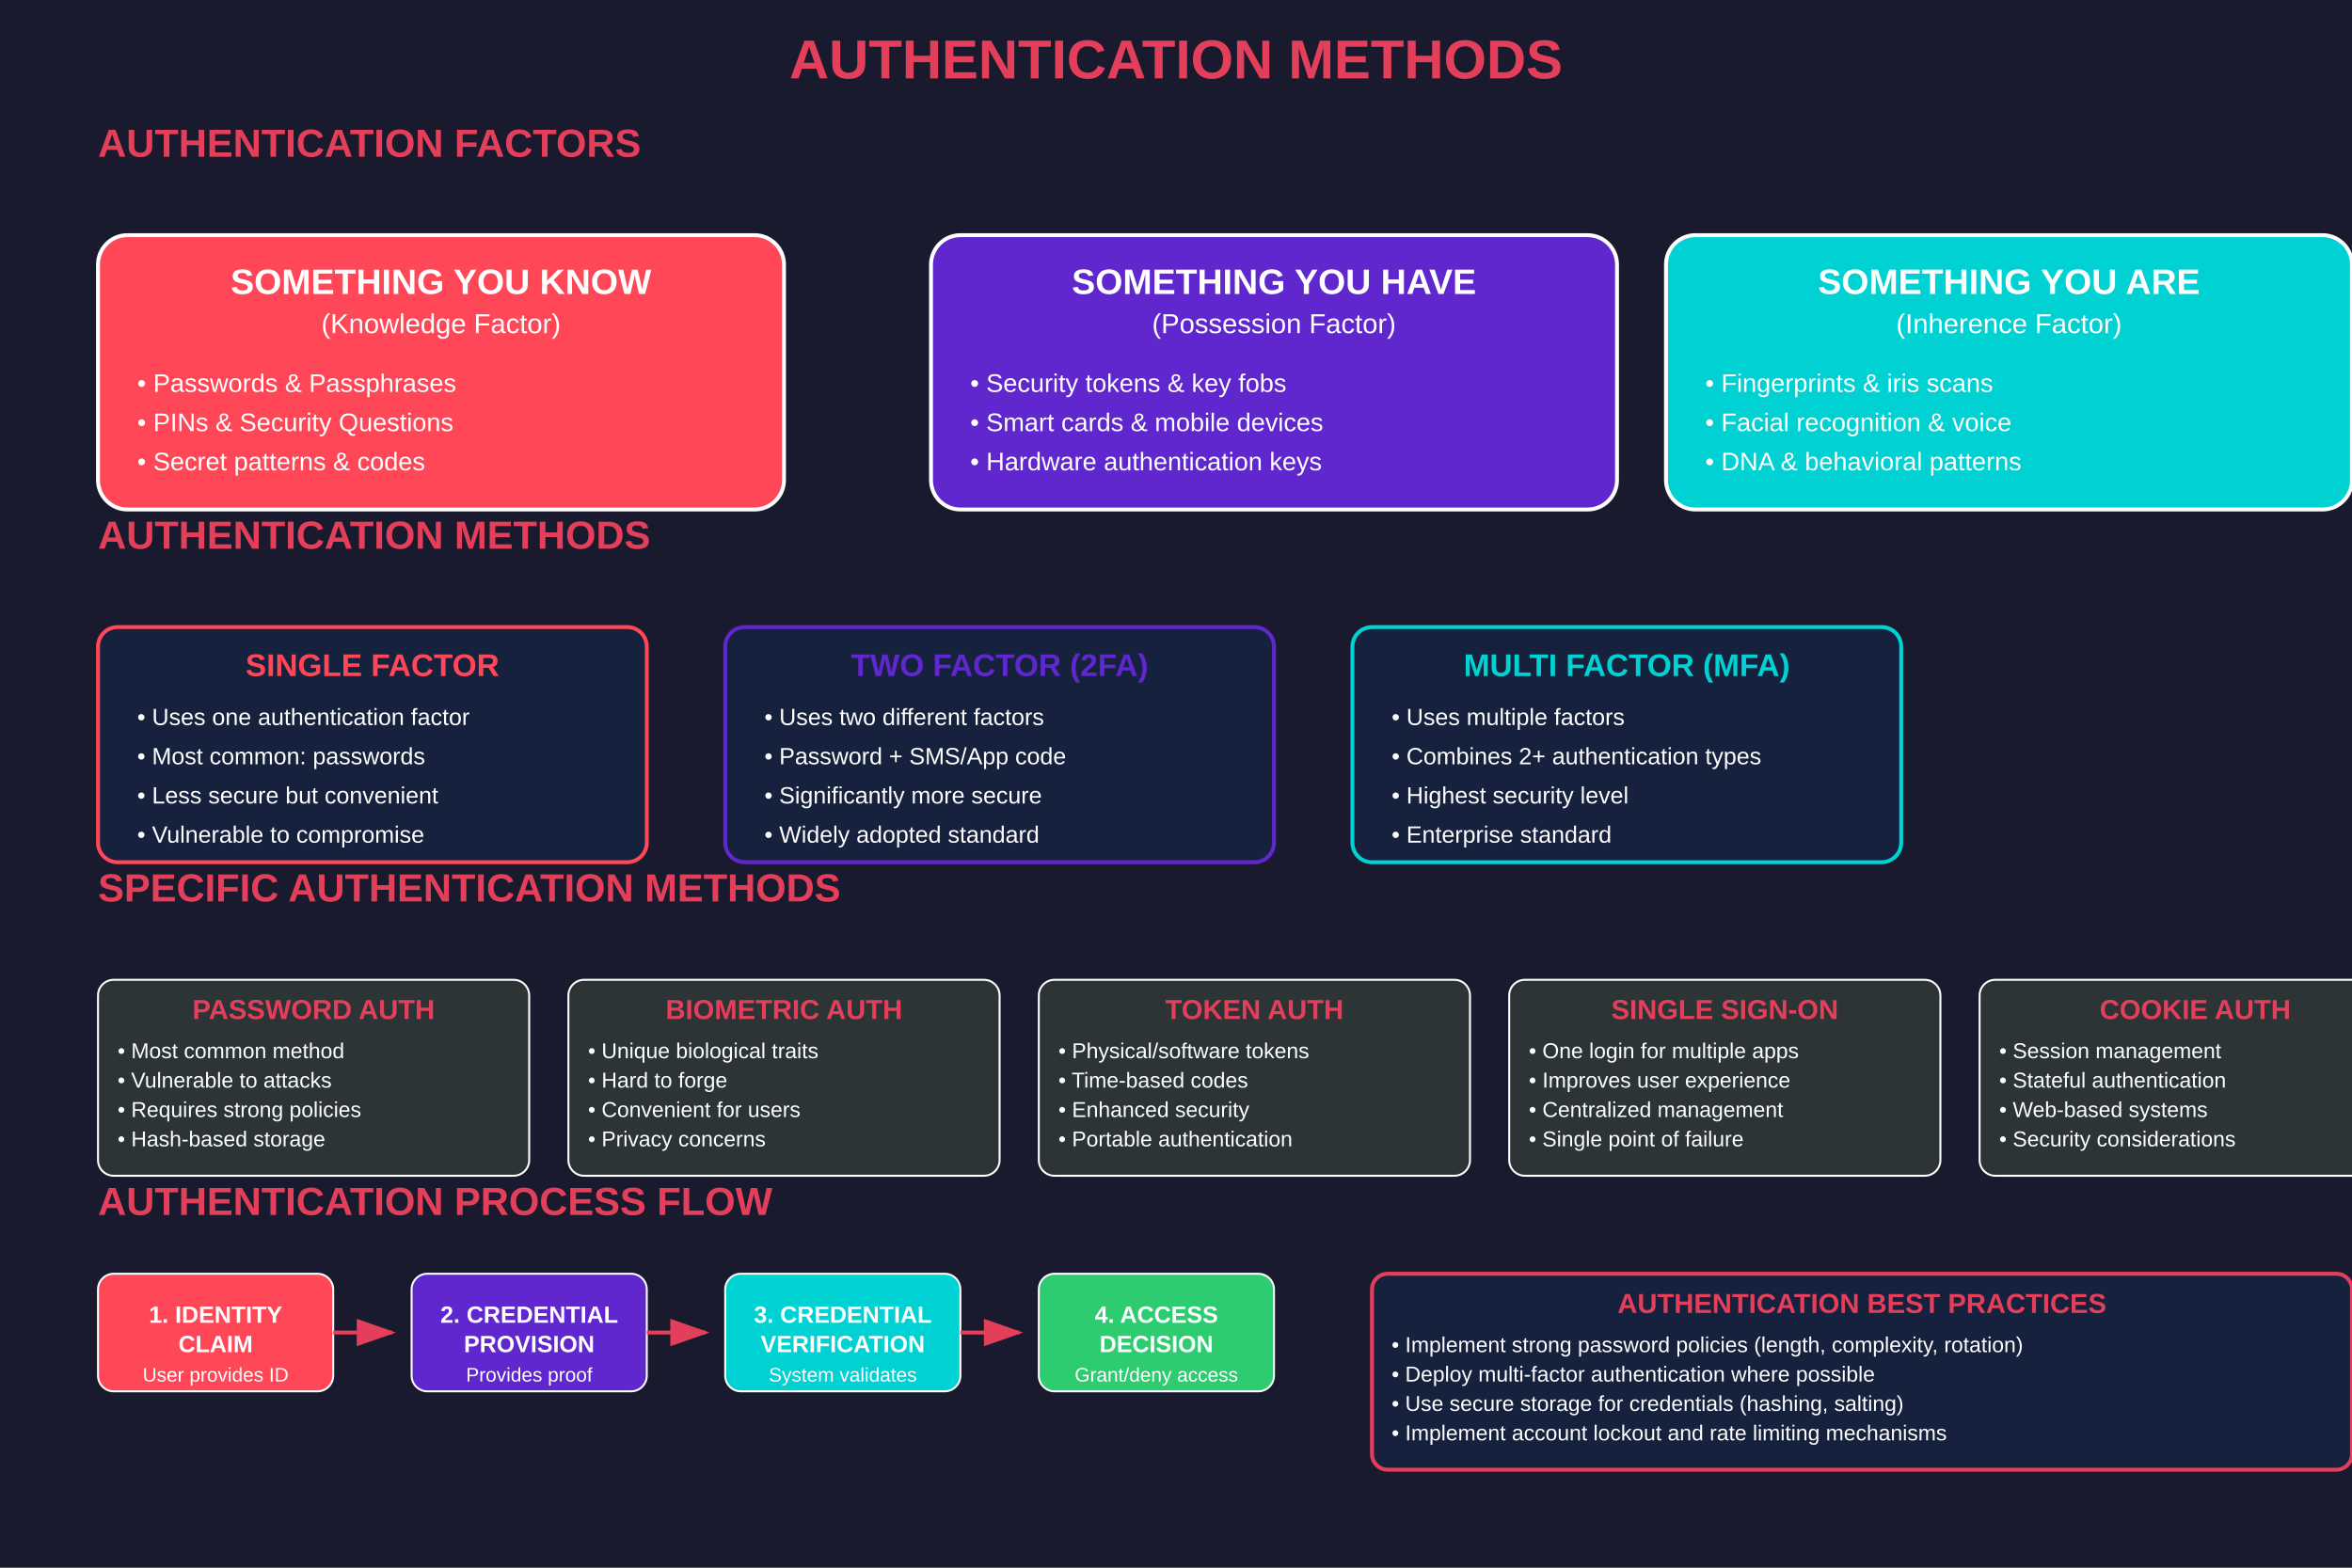
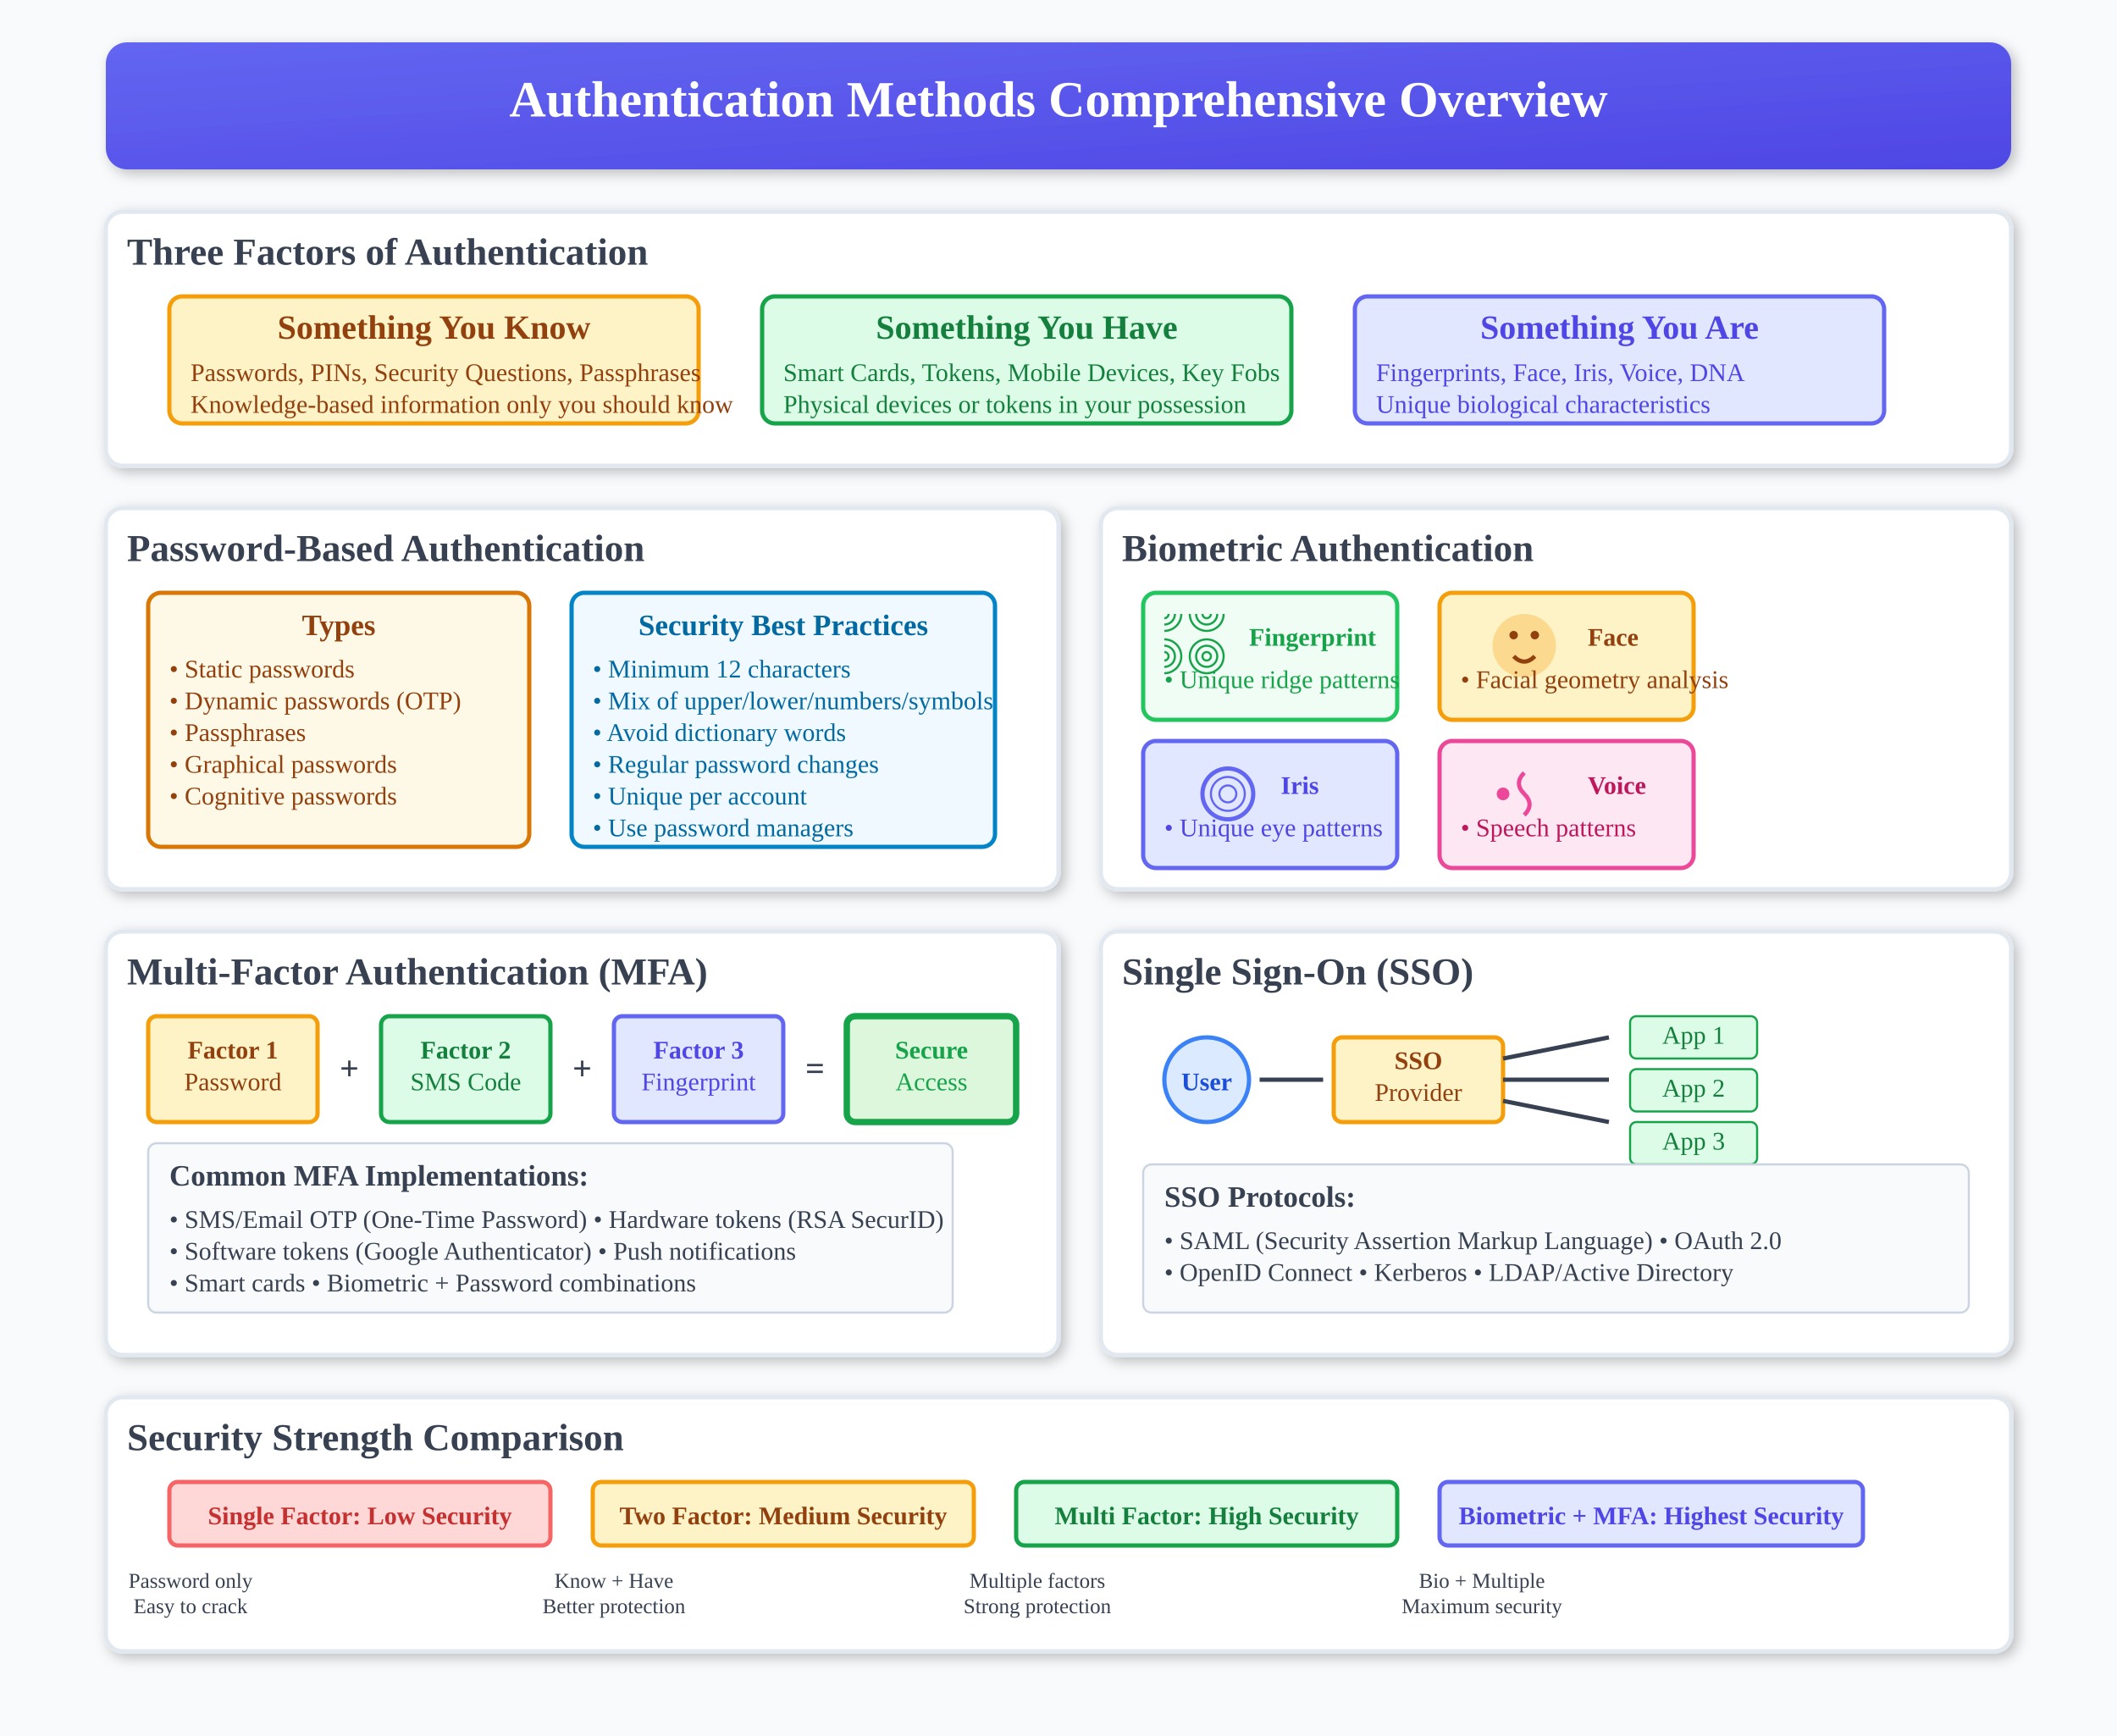
- <svg xmlns="http://www.w3.org/2000/svg" viewBox="0 0 1200 800">
-   <rect width="1200" height="800" fill="#1a1a2e" />
-   <text x="600" y="40" text-anchor="middle" fill="#e43f5a" font-family="Arial, sans-serif" font-size="28" font-weight="bold">AUTHENTICATION METHODS</text>
-   <g transform="translate(50, 80)">
-     <text x="0" y="0" fill="#e43f5a" font-family="Arial, sans-serif" font-size="20" font-weight="bold">AUTHENTICATION FACTORS</text>
-     <g transform="translate(0, 40)">
-       <rect x="0" y="0" width="350" height="140" rx="15" fill="#ff4757" stroke="#fff" stroke-width="2" />
-       <text x="175" y="30" text-anchor="middle" fill="white" font-family="Arial, sans-serif" font-size="18" font-weight="bold">SOMETHING YOU KNOW</text>
-       <text x="175" y="50" text-anchor="middle" fill="white" font-family="Arial, sans-serif" font-size="14">(Knowledge Factor)</text>
-       <text x="20" y="80" fill="white" font-family="Arial, sans-serif" font-size="13">• Passwords &amp; Passphrases</text>
-       <text x="20" y="100" fill="white" font-family="Arial, sans-serif" font-size="13">• PINs &amp; Security Questions</text>
-       <text x="20" y="120" fill="white" font-family="Arial, sans-serif" font-size="13">• Secret patterns &amp; codes</text>
-     </g>
-     <g transform="translate(425, 40)">
-       <rect x="0" y="0" width="350" height="140" rx="15" fill="#5f27cd" stroke="#fff" stroke-width="2" />
-       <text x="175" y="30" text-anchor="middle" fill="white" font-family="Arial, sans-serif" font-size="18" font-weight="bold">SOMETHING YOU HAVE</text>
-       <text x="175" y="50" text-anchor="middle" fill="white" font-family="Arial, sans-serif" font-size="14">(Possession Factor)</text>
-       <text x="20" y="80" fill="white" font-family="Arial, sans-serif" font-size="13">• Security tokens &amp; key fobs</text>
-       <text x="20" y="100" fill="white" font-family="Arial, sans-serif" font-size="13">• Smart cards &amp; mobile devices</text>
-       <text x="20" y="120" fill="white" font-family="Arial, sans-serif" font-size="13">• Hardware authentication keys</text>
-     </g>
-     <g transform="translate(800, 40)">
-       <rect x="0" y="0" width="350" height="140" rx="15" fill="#00d2d3" stroke="#fff" stroke-width="2" />
-       <text x="175" y="30" text-anchor="middle" fill="white" font-family="Arial, sans-serif" font-size="18" font-weight="bold">SOMETHING YOU ARE</text>
-       <text x="175" y="50" text-anchor="middle" fill="white" font-family="Arial, sans-serif" font-size="14">(Inherence Factor)</text>
-       <text x="20" y="80" fill="white" font-family="Arial, sans-serif" font-size="13">• Fingerprints &amp; iris scans</text>
-       <text x="20" y="100" fill="white" font-family="Arial, sans-serif" font-size="13">• Facial recognition &amp; voice</text>
-       <text x="20" y="120" fill="white" font-family="Arial, sans-serif" font-size="13">• DNA &amp; behavioral patterns</text>
-     </g>
+ <svg xmlns="http://www.w3.org/2000/svg" width="1000" height="820" viewBox="0 0 1000 820">
+   <defs>
+     <linearGradient id="gradient" x1="0%" y1="0%" x2="100%" y2="100%">
+       <stop offset="0%" style="stop-color:#6366f1;stop-opacity:1" />
+       <stop offset="100%" style="stop-color:#4f46e5;stop-opacity:1" />
+     </linearGradient>
+     <filter id="shadow" x="-50%" y="-50%" width="200%" height="200%">
+       <feDropShadow dx="2" dy="2" stdDeviation="3" flood-color="#00000040" />
+     </filter>
+     <pattern id="fingerprint" patternUnits="userSpaceOnUse" width="20" height="20">
+       <circle cx="10" cy="10" r="8" fill="none" stroke="#16a34a" stroke-width="1" />
+       <circle cx="10" cy="10" r="5" fill="none" stroke="#16a34a" stroke-width="1" />
+       <circle cx="10" cy="10" r="2" fill="none" stroke="#16a34a" stroke-width="1" />
+     </pattern>
+   </defs>
+   <rect width="1000" height="820" fill="#f8fafc" />
+   <rect x="50" y="20" width="900" height="60" fill="url(#gradient)" rx="10" filter="url(#shadow)" />
+   <text x="500" y="55" text-anchor="middle" fill="white" font-size="24" font-weight="bold">Authentication Methods Comprehensive Overview</text>
+   <rect x="50" y="100" width="900" height="120" fill="white" stroke="#e2e8f0" stroke-width="2" rx="8" filter="url(#shadow)" />
+   <text x="60" y="125" fill="#374151" font-size="18" font-weight="bold">Three Factors of Authentication</text>
+   <rect x="80" y="140" width="250" height="60" fill="#fef3c7" stroke="#f59e0b" stroke-width="2" rx="6" />
+   <text x="205" y="160" text-anchor="middle" fill="#92400e" font-size="16" font-weight="bold">Something You Know</text>
+   <text x="90" y="180" fill="#92400e" font-size="12">Passwords, PINs, Security Questions, Passphrases</text>
+   <text x="90" y="195" fill="#92400e" font-size="12">Knowledge-based information only you should know</text>
+   <rect x="360" y="140" width="250" height="60" fill="#dcfce7" stroke="#16a34a" stroke-width="2" rx="6" />
+   <text x="485" y="160" text-anchor="middle" fill="#15803d" font-size="16" font-weight="bold">Something You Have</text>
+   <text x="370" y="180" fill="#15803d" font-size="12">Smart Cards, Tokens, Mobile Devices, Key Fobs</text>
+   <text x="370" y="195" fill="#15803d" font-size="12">Physical devices or tokens in your possession</text>
+   <rect x="640" y="140" width="250" height="60" fill="#e0e7ff" stroke="#6366f1" stroke-width="2" rx="6" />
+   <text x="765" y="160" text-anchor="middle" fill="#4f46e5" font-size="16" font-weight="bold">Something You Are</text>
+   <text x="650" y="180" fill="#4f46e5" font-size="12">Fingerprints, Face, Iris, Voice, DNA</text>
+   <text x="650" y="195" fill="#4f46e5" font-size="12">Unique biological characteristics</text>
+   <rect x="50" y="240" width="450" height="180" fill="white" stroke="#e2e8f0" stroke-width="2" rx="8" filter="url(#shadow)" />
+   <text x="60" y="265" fill="#374151" font-size="18" font-weight="bold">Password-Based Authentication</text>
+   <rect x="70" y="280" width="180" height="120" fill="#fef9e7" stroke="#d97706" stroke-width="2" rx="6" />
+   <text x="160" y="300" text-anchor="middle" fill="#92400e" font-size="14" font-weight="bold">Types</text>
+   <text x="80" y="320" fill="#92400e" font-size="12">• Static passwords</text>
+   <text x="80" y="335" fill="#92400e" font-size="12">• Dynamic passwords (OTP)</text>
+   <text x="80" y="350" fill="#92400e" font-size="12">• Passphrases</text>
+   <text x="80" y="365" fill="#92400e" font-size="12">• Graphical passwords</text>
+   <text x="80" y="380" fill="#92400e" font-size="12">• Cognitive passwords</text>
+   <rect x="270" y="280" width="200" height="120" fill="#f0f9ff" stroke="#0284c7" stroke-width="2" rx="6" />
+   <text x="370" y="300" text-anchor="middle" fill="#0369a1" font-size="14" font-weight="bold">Security Best Practices</text>
+   <text x="280" y="320" fill="#0369a1" font-size="12">• Minimum 12 characters</text>
+   <text x="280" y="335" fill="#0369a1" font-size="12">• Mix of upper/lower/numbers/symbols</text>
+   <text x="280" y="350" fill="#0369a1" font-size="12">• Avoid dictionary words</text>
+   <text x="280" y="365" fill="#0369a1" font-size="12">• Regular password changes</text>
+   <text x="280" y="380" fill="#0369a1" font-size="12">• Unique per account</text>
+   <text x="280" y="395" fill="#0369a1" font-size="12">• Use password managers</text>
+   <rect x="520" y="240" width="430" height="180" fill="white" stroke="#e2e8f0" stroke-width="2" rx="8" filter="url(#shadow)" />
+   <text x="530" y="265" fill="#374151" font-size="18" font-weight="bold">Biometric Authentication</text>
+   <rect x="540" y="280" width="120" height="60" fill="#f0fdf4" stroke="#22c55e" stroke-width="2" rx="6" />
+   <rect x="550" y="290" width="30" height="30" fill="url(#fingerprint)" />
+   <text x="590" y="305" fill="#16a34a" font-size="12" font-weight="bold">Fingerprint</text>
+   <text x="550" y="325" fill="#16a34a" font-size="12">• Unique ridge patterns</text>
+   <rect x="680" y="280" width="120" height="60" fill="#fef3c7" stroke="#f59e0b" stroke-width="2" rx="6" />
+   <circle cx="720" cy="305" r="15" fill="#f59e0b" opacity="0.3" />
+   <circle cx="715" cy="300" r="2" fill="#92400e" />
+   <circle cx="725" cy="300" r="2" fill="#92400e" />
+   <path d="M 715 310 Q 720 315 725 310" stroke="#92400e" stroke-width="2" fill="none" />
+   <text x="750" y="305" fill="#92400e" font-size="12" font-weight="bold">Face</text>
+   <text x="690" y="325" fill="#92400e" font-size="12">• Facial geometry analysis</text>
+   <rect x="540" y="350" width="120" height="60" fill="#e0e7ff" stroke="#6366f1" stroke-width="2" rx="6" />
+   <circle cx="580" cy="375" r="12" fill="none" stroke="#6366f1" stroke-width="2" />
+   <circle cx="580" cy="375" r="8" fill="none" stroke="#6366f1" stroke-width="1" />
+   <circle cx="580" cy="375" r="4" fill="none" stroke="#6366f1" stroke-width="1" />
+   <text x="605" y="375" fill="#4f46e5" font-size="12" font-weight="bold">Iris</text>
+   <text x="550" y="395" fill="#4f46e5" font-size="12">• Unique eye patterns</text>
+   <rect x="680" y="350" width="120" height="60" fill="#fce7f3" stroke="#ec4899" stroke-width="2" rx="6" />
+   <path d="M 720 365 Q 715 370 720 375 Q 725 380 720 385" stroke="#ec4899" stroke-width="2" fill="none" />
+   <circle cx="710" cy="375" r="3" fill="#ec4899" />
+   <text x="750" y="375" fill="#be185d" font-size="12" font-weight="bold">Voice</text>
+   <text x="690" y="395" fill="#be185d" font-size="12">• Speech patterns</text>
+   <rect x="50" y="440" width="450" height="200" fill="white" stroke="#e2e8f0" stroke-width="2" rx="8" filter="url(#shadow)" />
+   <text x="60" y="465" fill="#374151" font-size="18" font-weight="bold">Multi-Factor Authentication (MFA)</text>
+   <g transform="translate(70, 480)">
+     <rect x="0" y="0" width="80" height="50" fill="#fef3c7" stroke="#f59e0b" stroke-width="2" rx="4" />
+     <text x="40" y="20" text-anchor="middle" fill="#92400e" font-size="12" font-weight="bold">Factor 1</text>
+     <text x="40" y="35" text-anchor="middle" fill="#92400e" font-size="12">Password</text>
+     <text x="95" y="30" text-anchor="middle" fill="#374151" font-size="16" font-weight="bold">+</text>
+     <rect x="110" y="0" width="80" height="50" fill="#dcfce7" stroke="#16a34a" stroke-width="2" rx="4" />
+     <text x="150" y="20" text-anchor="middle" fill="#15803d" font-size="12" font-weight="bold">Factor 2</text>
+     <text x="150" y="35" text-anchor="middle" fill="#15803d" font-size="12">SMS Code</text>
+     <text x="205" y="30" text-anchor="middle" fill="#374151" font-size="16" font-weight="bold">+</text>
+     <rect x="220" y="0" width="80" height="50" fill="#e0e7ff" stroke="#6366f1" stroke-width="2" rx="4" />
+     <text x="260" y="20" text-anchor="middle" fill="#4f46e5" font-size="12" font-weight="bold">Factor 3</text>
+     <text x="260" y="35" text-anchor="middle" fill="#4f46e5" font-size="12">Fingerprint</text>
+     <text x="315" y="30" text-anchor="middle" fill="#374151" font-size="16" font-weight="bold">=</text>
+     <rect x="330" y="0" width="80" height="50" fill="#dcf7dc" stroke="#16a34a" stroke-width="3" rx="4" />
+     <text x="370" y="20" text-anchor="middle" fill="#16a34a" font-size="12" font-weight="bold">Secure</text>
+     <text x="370" y="35" text-anchor="middle" fill="#16a34a" font-size="12">Access</text>
  </g>
-   <g transform="translate(50, 280)">
-     <text x="0" y="0" fill="#e43f5a" font-family="Arial, sans-serif" font-size="20" font-weight="bold">AUTHENTICATION METHODS</text>
-     <g transform="translate(0, 40)">
-       <rect x="0" y="0" width="280" height="120" rx="10" fill="#16213e" stroke="#ff4757" stroke-width="2" />
-       <text x="140" y="25" text-anchor="middle" fill="#ff4757" font-family="Arial, sans-serif" font-size="16" font-weight="bold">SINGLE FACTOR</text>
-       <text x="20" y="50" fill="white" font-family="Arial, sans-serif" font-size="12">• Uses one authentication factor</text>
-       <text x="20" y="70" fill="white" font-family="Arial, sans-serif" font-size="12">• Most common: passwords</text>
-       <text x="20" y="90" fill="white" font-family="Arial, sans-serif" font-size="12">• Less secure but convenient</text>
-       <text x="20" y="110" fill="white" font-family="Arial, sans-serif" font-size="12">• Vulnerable to compromise</text>
-     </g>
-     <g transform="translate(320, 40)">
-       <rect x="0" y="0" width="280" height="120" rx="10" fill="#16213e" stroke="#5f27cd" stroke-width="2" />
-       <text x="140" y="25" text-anchor="middle" fill="#5f27cd" font-family="Arial, sans-serif" font-size="16" font-weight="bold">TWO FACTOR (2FA)</text>
-       <text x="20" y="50" fill="white" font-family="Arial, sans-serif" font-size="12">• Uses two different factors</text>
-       <text x="20" y="70" fill="white" font-family="Arial, sans-serif" font-size="12">• Password + SMS/App code</text>
-       <text x="20" y="90" fill="white" font-family="Arial, sans-serif" font-size="12">• Significantly more secure</text>
-       <text x="20" y="110" fill="white" font-family="Arial, sans-serif" font-size="12">• Widely adopted standard</text>
-     </g>
-     <g transform="translate(640, 40)">
-       <rect x="0" y="0" width="280" height="120" rx="10" fill="#16213e" stroke="#00d2d3" stroke-width="2" />
-       <text x="140" y="25" text-anchor="middle" fill="#00d2d3" font-family="Arial, sans-serif" font-size="16" font-weight="bold">MULTI FACTOR (MFA)</text>
-       <text x="20" y="50" fill="white" font-family="Arial, sans-serif" font-size="12">• Uses multiple factors</text>
-       <text x="20" y="70" fill="white" font-family="Arial, sans-serif" font-size="12">• Combines 2+ authentication types</text>
-       <text x="20" y="90" fill="white" font-family="Arial, sans-serif" font-size="12">• Highest security level</text>
-       <text x="20" y="110" fill="white" font-family="Arial, sans-serif" font-size="12">• Enterprise standard</text>
-     </g>
+   <rect x="70" y="540" width="380" height="80" fill="#f8fafc" stroke="#cbd5e1" stroke-width="1" rx="4" />
+   <text x="80" y="560" fill="#374151" font-size="14" font-weight="bold">Common MFA Implementations:</text>
+   <text x="80" y="580" fill="#374151" font-size="12">• SMS/Email OTP (One-Time Password) • Hardware tokens (RSA SecurID)</text>
+   <text x="80" y="595" fill="#374151" font-size="12">• Software tokens (Google Authenticator) • Push notifications</text>
+   <text x="80" y="610" fill="#374151" font-size="12">• Smart cards • Biometric + Password combinations</text>
+   <rect x="520" y="440" width="430" height="200" fill="white" stroke="#e2e8f0" stroke-width="2" rx="8" filter="url(#shadow)" />
+   <text x="530" y="465" fill="#374151" font-size="18" font-weight="bold">Single Sign-On (SSO)</text>
+   <g transform="translate(540, 480)">
+     <circle cx="30" cy="30" r="20" fill="#dbeafe" stroke="#3b82f6" stroke-width="2" />
+     <text x="30" y="35" text-anchor="middle" fill="#1d4ed8" font-size="12" font-weight="bold">User</text>
+     <line x1="55" y1="30" x2="85" y2="30" stroke="#374151" stroke-width="2" marker-end="url(#arrowhead)" />
+     <rect x="90" y="10" width="80" height="40" fill="#fef3c7" stroke="#f59e0b" stroke-width="2" rx="4" />
+     <text x="130" y="25" text-anchor="middle" fill="#92400e" font-size="12" font-weight="bold">SSO</text>
+     <text x="130" y="40" text-anchor="middle" fill="#92400e" font-size="12">Provider</text>
+     <line x1="170" y1="20" x2="220" y2="10" stroke="#374151" stroke-width="2" marker-end="url(#arrowhead)" />
+     <line x1="170" y1="30" x2="220" y2="30" stroke="#374151" stroke-width="2" marker-end="url(#arrowhead)" />
+     <line x1="170" y1="40" x2="220" y2="50" stroke="#374151" stroke-width="2" marker-end="url(#arrowhead)" />
+     <rect x="230" y="0" width="60" height="20" fill="#dcfce7" stroke="#16a34a" stroke-width="1" rx="3" />
+     <text x="260" y="13" text-anchor="middle" fill="#15803d" font-size="12">App 1</text>
+     <rect x="230" y="25" width="60" height="20" fill="#dcfce7" stroke="#16a34a" stroke-width="1" rx="3" />
+     <text x="260" y="38" text-anchor="middle" fill="#15803d" font-size="12">App 2</text>
+     <rect x="230" y="50" width="60" height="20" fill="#dcfce7" stroke="#16a34a" stroke-width="1" rx="3" />
+     <text x="260" y="63" text-anchor="middle" fill="#15803d" font-size="12">App 3</text>
  </g>
-   <g transform="translate(50, 460)">
-     <text x="0" y="0" fill="#e43f5a" font-family="Arial, sans-serif" font-size="20" font-weight="bold">SPECIFIC AUTHENTICATION METHODS</text>
-     <g transform="translate(0, 40)">
-       <rect x="0" y="0" width="220" height="100" rx="8" fill="#2d3436" stroke="#fff" stroke-width="1" />
-       <text x="110" y="20" text-anchor="middle" fill="#e43f5a" font-family="Arial, sans-serif" font-size="14" font-weight="bold">PASSWORD AUTH</text>
-       <text x="10" y="40" fill="white" font-family="Arial, sans-serif" font-size="11">• Most common method</text>
-       <text x="10" y="55" fill="white" font-family="Arial, sans-serif" font-size="11">• Vulnerable to attacks</text>
-       <text x="10" y="70" fill="white" font-family="Arial, sans-serif" font-size="11">• Requires strong policies</text>
-       <text x="10" y="85" fill="white" font-family="Arial, sans-serif" font-size="11">• Hash-based storage</text>
-     </g>
-     <g transform="translate(240, 40)">
-       <rect x="0" y="0" width="220" height="100" rx="8" fill="#2d3436" stroke="#fff" stroke-width="1" />
-       <text x="110" y="20" text-anchor="middle" fill="#e43f5a" font-family="Arial, sans-serif" font-size="14" font-weight="bold">BIOMETRIC AUTH</text>
-       <text x="10" y="40" fill="white" font-family="Arial, sans-serif" font-size="11">• Unique biological traits</text>
-       <text x="10" y="55" fill="white" font-family="Arial, sans-serif" font-size="11">• Hard to forge</text>
-       <text x="10" y="70" fill="white" font-family="Arial, sans-serif" font-size="11">• Convenient for users</text>
-       <text x="10" y="85" fill="white" font-family="Arial, sans-serif" font-size="11">• Privacy concerns</text>
-     </g>
-     <g transform="translate(480, 40)">
-       <rect x="0" y="0" width="220" height="100" rx="8" fill="#2d3436" stroke="#fff" stroke-width="1" />
-       <text x="110" y="20" text-anchor="middle" fill="#e43f5a" font-family="Arial, sans-serif" font-size="14" font-weight="bold">TOKEN AUTH</text>
-       <text x="10" y="40" fill="white" font-family="Arial, sans-serif" font-size="11">• Physical/software tokens</text>
-       <text x="10" y="55" fill="white" font-family="Arial, sans-serif" font-size="11">• Time-based codes</text>
-       <text x="10" y="70" fill="white" font-family="Arial, sans-serif" font-size="11">• Enhanced security</text>
-       <text x="10" y="85" fill="white" font-family="Arial, sans-serif" font-size="11">• Portable authentication</text>
-     </g>
-     <g transform="translate(720, 40)">
-       <rect x="0" y="0" width="220" height="100" rx="8" fill="#2d3436" stroke="#fff" stroke-width="1" />
-       <text x="110" y="20" text-anchor="middle" fill="#e43f5a" font-family="Arial, sans-serif" font-size="14" font-weight="bold">SINGLE SIGN-ON</text>
-       <text x="10" y="40" fill="white" font-family="Arial, sans-serif" font-size="11">• One login for multiple apps</text>
-       <text x="10" y="55" fill="white" font-family="Arial, sans-serif" font-size="11">• Improves user experience</text>
-       <text x="10" y="70" fill="white" font-family="Arial, sans-serif" font-size="11">• Centralized management</text>
-       <text x="10" y="85" fill="white" font-family="Arial, sans-serif" font-size="11">• Single point of failure</text>
-     </g>
-     <g transform="translate(960, 40)">
-       <rect x="0" y="0" width="220" height="100" rx="8" fill="#2d3436" stroke="#fff" stroke-width="1" />
-       <text x="110" y="20" text-anchor="middle" fill="#e43f5a" font-family="Arial, sans-serif" font-size="14" font-weight="bold">COOKIE AUTH</text>
-       <text x="10" y="40" fill="white" font-family="Arial, sans-serif" font-size="11">• Session management</text>
-       <text x="10" y="55" fill="white" font-family="Arial, sans-serif" font-size="11">• Stateful authentication</text>
-       <text x="10" y="70" fill="white" font-family="Arial, sans-serif" font-size="11">• Web-based systems</text>
-       <text x="10" y="85" fill="white" font-family="Arial, sans-serif" font-size="11">• Security considerations</text>
-     </g>
+   <rect x="540" y="550" width="390" height="70" fill="#f8fafc" stroke="#cbd5e1" stroke-width="1" rx="4" />
+   <text x="550" y="570" fill="#374151" font-size="14" font-weight="bold">SSO Protocols:</text>
+   <text x="550" y="590" fill="#374151" font-size="12">• SAML (Security Assertion Markup Language) • OAuth 2.0</text>
+   <text x="550" y="605" fill="#374151" font-size="12">• OpenID Connect • Kerberos • LDAP/Active Directory</text>
+   <rect x="50" y="660" width="900" height="120" fill="white" stroke="#e2e8f0" stroke-width="2" rx="8" filter="url(#shadow)" />
+   <text x="60" y="685" fill="#374151" font-size="18" font-weight="bold">Security Strength Comparison</text>
+   <g transform="translate(80, 700)">
+     <rect x="0" y="0" width="180" height="30" fill="#fed7d7" stroke="#f56565" stroke-width="2" rx="4" />
+     <text x="90" y="20" text-anchor="middle" fill="#c53030" font-size="12" font-weight="bold">Single Factor: Low Security</text>
+     <rect x="200" y="0" width="180" height="30" fill="#fef3c7" stroke="#f59e0b" stroke-width="2" rx="4" />
+     <text x="290" y="20" text-anchor="middle" fill="#92400e" font-size="12" font-weight="bold">Two Factor: Medium Security</text>
+     <rect x="400" y="0" width="180" height="30" fill="#dcfce7" stroke="#16a34a" stroke-width="2" rx="4" />
+     <text x="490" y="20" text-anchor="middle" fill="#15803d" font-size="12" font-weight="bold">Multi Factor: High Security</text>
+     <rect x="600" y="0" width="200" height="30" fill="#e0e7ff" stroke="#6366f1" stroke-width="2" rx="4" />
+     <text x="700" y="20" text-anchor="middle" fill="#4f46e5" font-size="12" font-weight="bold">Biometric + MFA: Highest Security</text>
  </g>
-   <g transform="translate(50, 620)">
-     <text x="0" y="0" fill="#e43f5a" font-family="Arial, sans-serif" font-size="20" font-weight="bold">AUTHENTICATION PROCESS FLOW</text>
-     <g transform="translate(0, 30)">
-       <rect x="0" y="0" width="120" height="60" rx="8" fill="#ff4757" stroke="#fff" stroke-width="1" />
-       <text x="60" y="25" text-anchor="middle" fill="white" font-family="Arial, sans-serif" font-size="12" font-weight="bold">1. IDENTITY</text>
-       <text x="60" y="40" text-anchor="middle" fill="white" font-family="Arial, sans-serif" font-size="12" font-weight="bold">CLAIM</text>
-       <text x="60" y="55" text-anchor="middle" fill="white" font-family="Arial, sans-serif" font-size="10">User provides ID</text>
-     </g>
-     <g transform="translate(160, 30)">
-       <rect x="0" y="0" width="120" height="60" rx="8" fill="#5f27cd" stroke="#fff" stroke-width="1" />
-       <text x="60" y="25" text-anchor="middle" fill="white" font-family="Arial, sans-serif" font-size="12" font-weight="bold">2. CREDENTIAL</text>
-       <text x="60" y="40" text-anchor="middle" fill="white" font-family="Arial, sans-serif" font-size="12" font-weight="bold">PROVISION</text>
-       <text x="60" y="55" text-anchor="middle" fill="white" font-family="Arial, sans-serif" font-size="10">Provides proof</text>
-     </g>
-     <g transform="translate(320, 30)">
-       <rect x="0" y="0" width="120" height="60" rx="8" fill="#00d2d3" stroke="#fff" stroke-width="1" />
-       <text x="60" y="25" text-anchor="middle" fill="white" font-family="Arial, sans-serif" font-size="12" font-weight="bold">3. CREDENTIAL</text>
-       <text x="60" y="40" text-anchor="middle" fill="white" font-family="Arial, sans-serif" font-size="12" font-weight="bold">VERIFICATION</text>
-       <text x="60" y="55" text-anchor="middle" fill="white" font-family="Arial, sans-serif" font-size="10">System validates</text>
-     </g>
-     <g transform="translate(480, 30)">
-       <rect x="0" y="0" width="120" height="60" rx="8" fill="#2ecc71" stroke="#fff" stroke-width="1" />
-       <text x="60" y="25" text-anchor="middle" fill="white" font-family="Arial, sans-serif" font-size="12" font-weight="bold">4. ACCESS</text>
-       <text x="60" y="40" text-anchor="middle" fill="white" font-family="Arial, sans-serif" font-size="12" font-weight="bold">DECISION</text>
-       <text x="60" y="55" text-anchor="middle" fill="white" font-family="Arial, sans-serif" font-size="10">Grant/deny access</text>
-     </g>
-     <defs>
-       <marker id="arrowhead3" markerWidth="10" markerHeight="7" refX="9" refY="3.5" orient="auto">
-         <polygon points="0 0, 10 3.5, 0 7" fill="#e43f5a" />
-       </marker>
-     </defs>
-     <line x1="120" y1="60" x2="150" y2="60" stroke="#e43f5a" stroke-width="2" marker-end="url(#arrowhead3)" />
-     <line x1="280" y1="60" x2="310" y2="60" stroke="#e43f5a" stroke-width="2" marker-end="url(#arrowhead3)" />
-     <line x1="440" y1="60" x2="470" y2="60" stroke="#e43f5a" stroke-width="2" marker-end="url(#arrowhead3)" />
-     <g transform="translate(650, 30)">
-       <rect x="0" y="0" width="500" height="100" rx="8" fill="#16213e" stroke="#e43f5a" stroke-width="2" />
-       <text x="250" y="20" text-anchor="middle" fill="#e43f5a" font-family="Arial, sans-serif" font-size="14" font-weight="bold">AUTHENTICATION BEST PRACTICES</text>
-       <text x="10" y="40" fill="white" font-family="Arial, sans-serif" font-size="11">• Implement strong password policies (length, complexity, rotation)</text>
-       <text x="10" y="55" fill="white" font-family="Arial, sans-serif" font-size="11">• Deploy multi-factor authentication where possible</text>
-       <text x="10" y="70" fill="white" font-family="Arial, sans-serif" font-size="11">• Use secure storage for credentials (hashing, salting)</text>
-       <text x="10" y="85" fill="white" font-family="Arial, sans-serif" font-size="11">• Implement account lockout and rate limiting mechanisms</text>
-     </g>
-   </g>
+   <text x="90" y="750" text-anchor="middle" fill="#374151" font-size="10">Password only</text>
+   <text x="90" y="762" text-anchor="middle" fill="#374151" font-size="10">Easy to crack</text>
+   <text x="290" y="750" text-anchor="middle" fill="#374151" font-size="10">Know + Have</text>
+   <text x="290" y="762" text-anchor="middle" fill="#374151" font-size="10">Better protection</text>
+   <text x="490" y="750" text-anchor="middle" fill="#374151" font-size="10">Multiple factors</text>
+   <text x="490" y="762" text-anchor="middle" fill="#374151" font-size="10">Strong protection</text>
+   <text x="700" y="750" text-anchor="middle" fill="#374151" font-size="10">Bio + Multiple</text>
+   <text x="700" y="762" text-anchor="middle" fill="#374151" font-size="10">Maximum security</text>
</svg>
